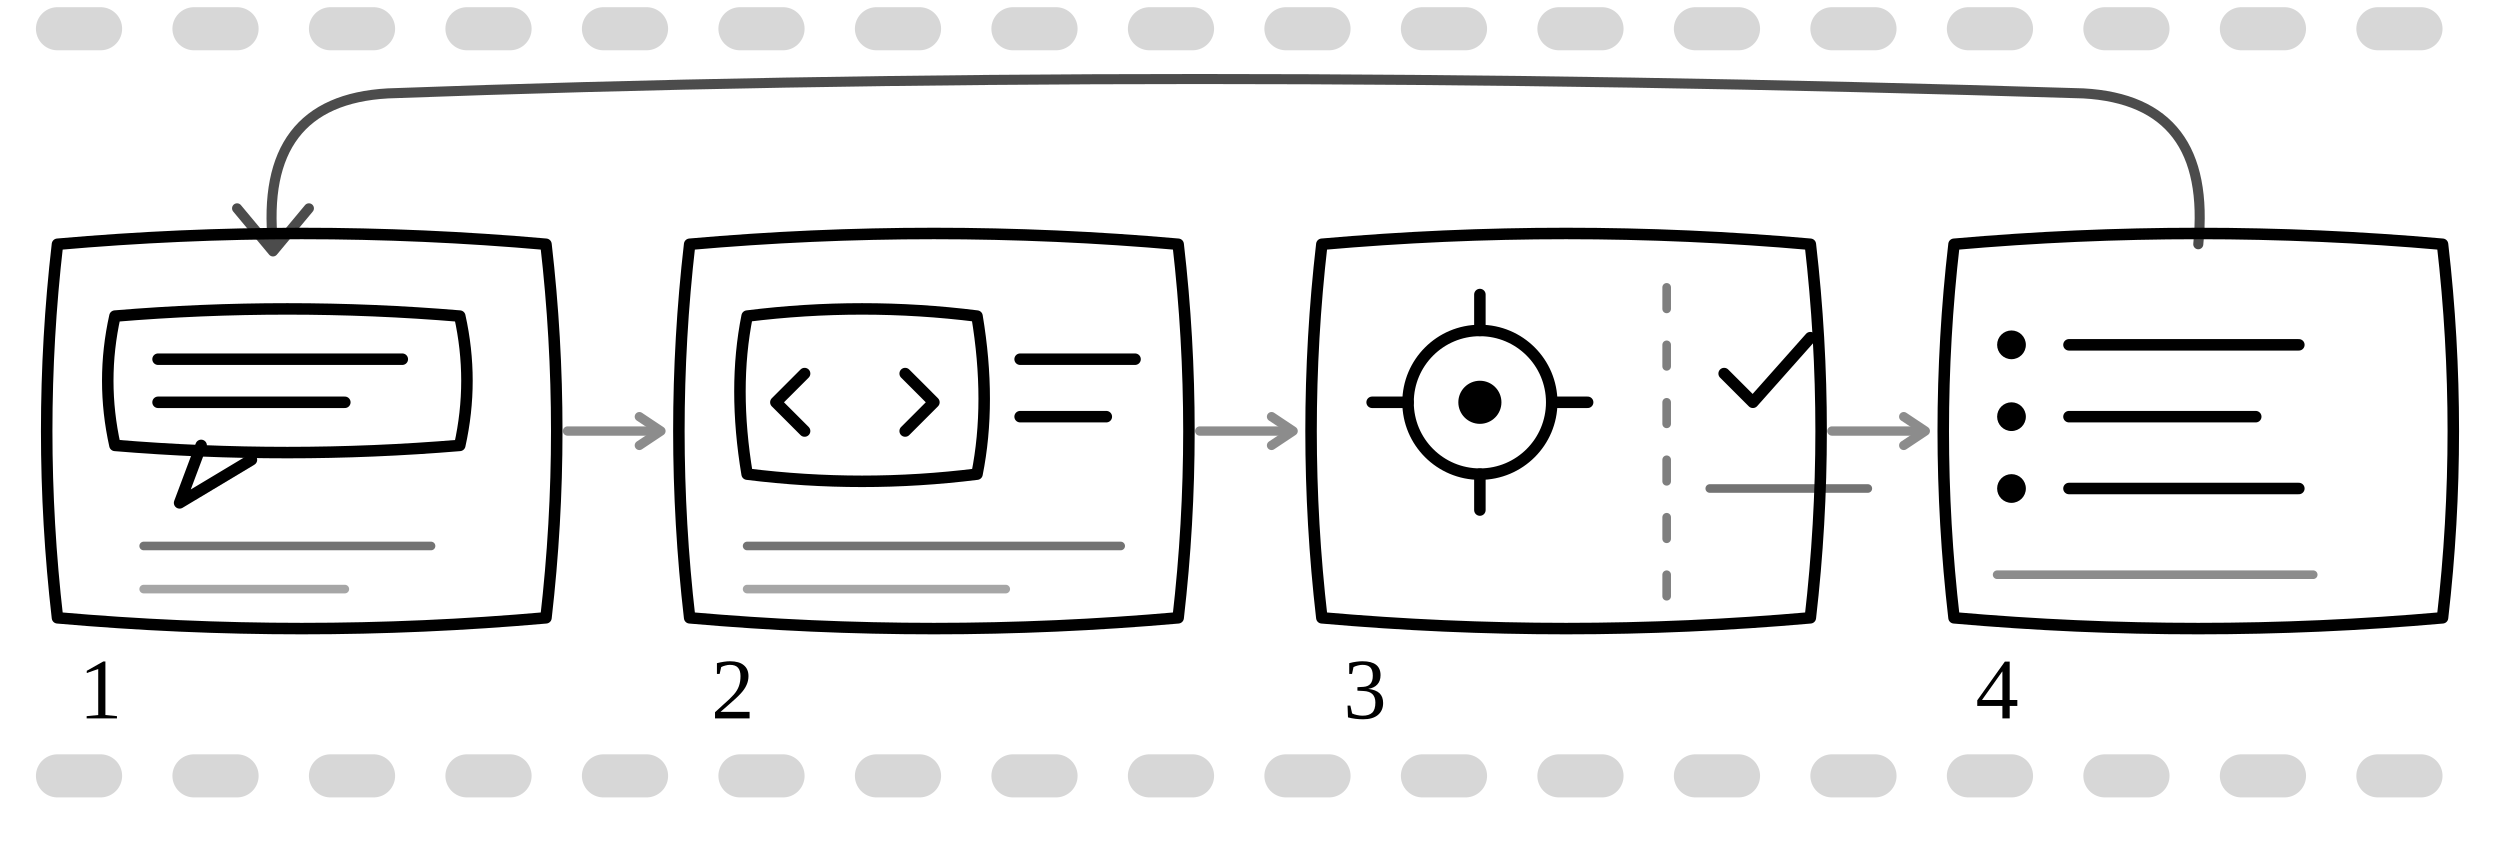
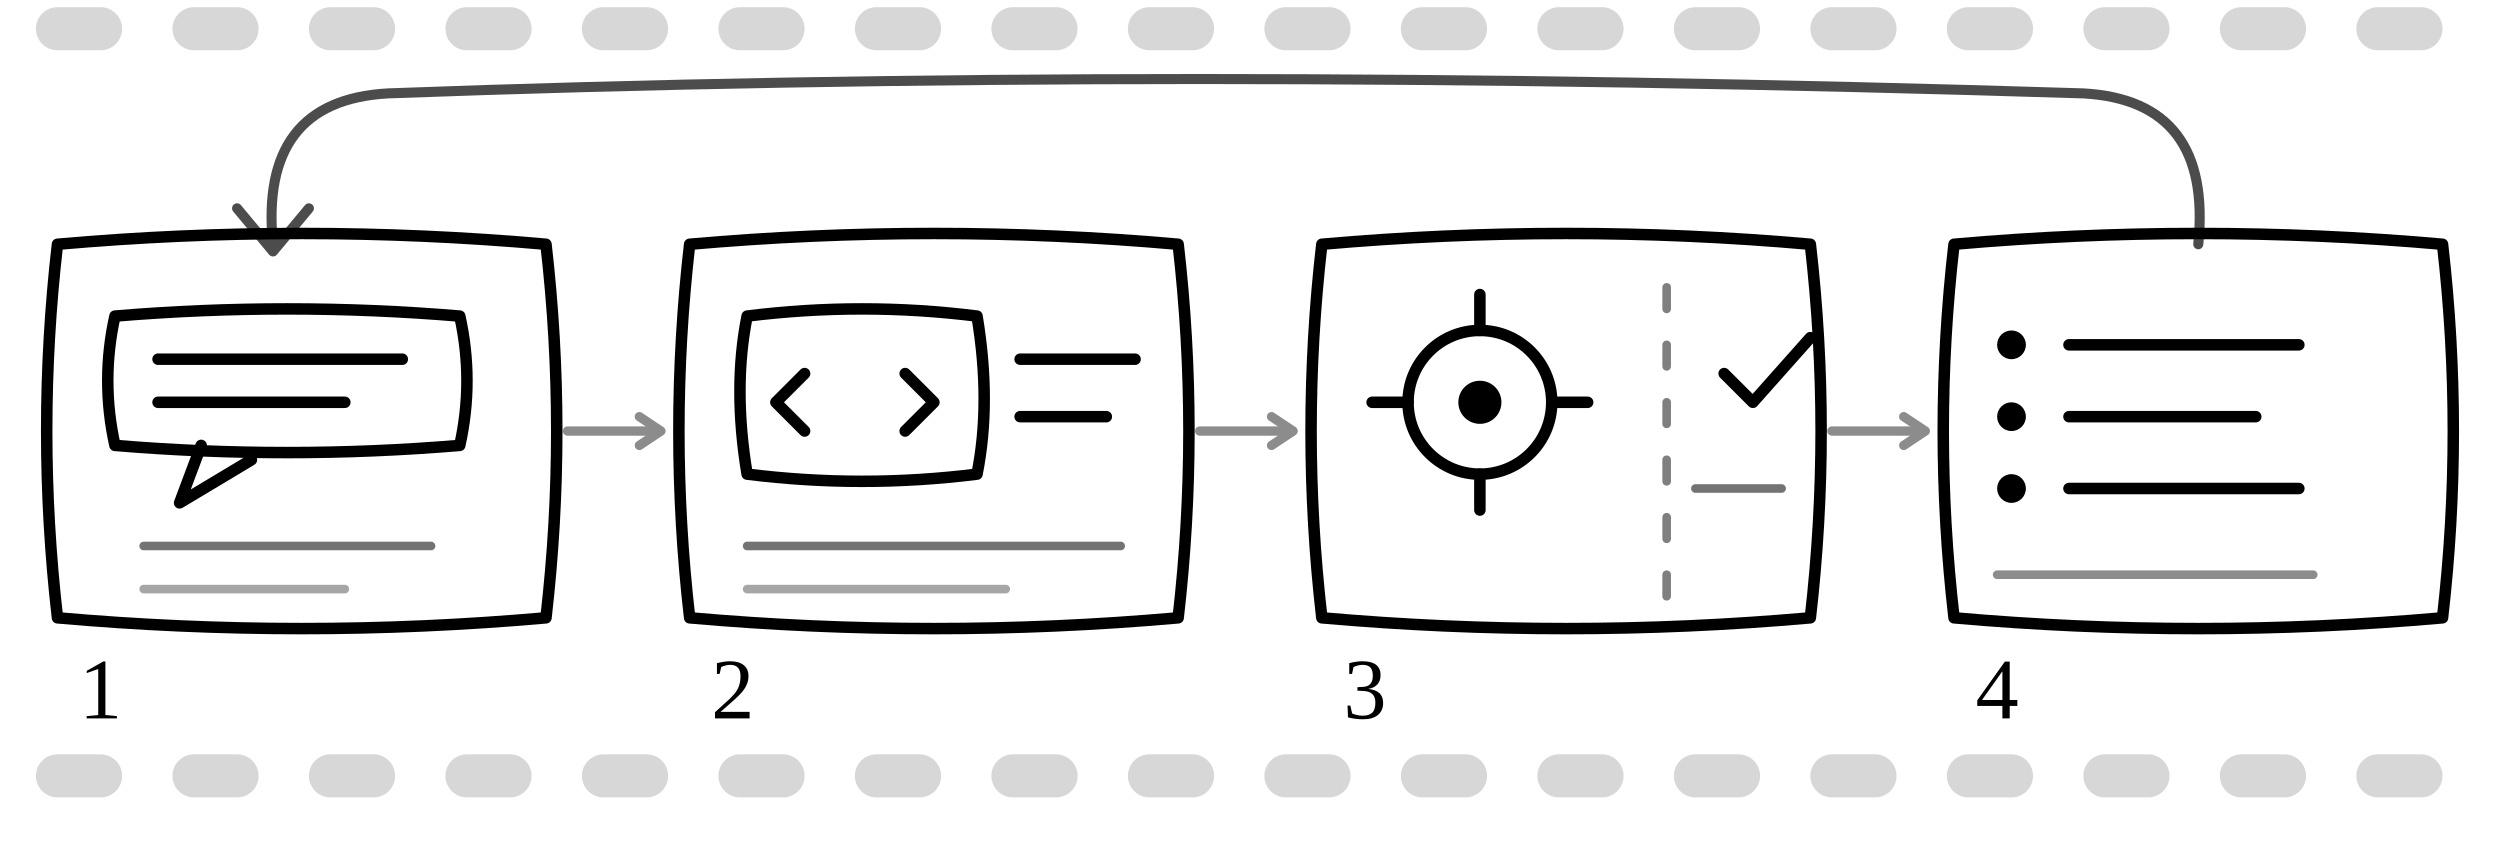
<svg class="a-turn seq" viewBox="0 0 348 118" fill="none" stroke="currentColor" stroke-width="1.6" stroke-linecap="round" stroke-linejoin="round">
  <g class="frame">
    <path d="M8 34q34-3 68 0q3 26 0 52q-34 3-68 0q-3-26 0-52" pathLength="100" />
    <path d="M16 44q24-2 48 0q2 9 0 18q-24 2-48 0q-2-9 0-18" pathLength="100" />
    <path d="M28 62l-3 8 10-6" pathLength="100" />
    <path d="M22 50h34" pathLength="100" />
    <path d="M22 56h26" pathLength="100" />
    <path d="M20 76h40" opacity=".55" stroke-width="1.2" pathLength="100" />
    <path d="M20 82h28" opacity=".35" stroke-width="1.2" pathLength="100" />
    <text class="frame-no" x="11" y="100" fill="currentColor" stroke="none">1</text>
  </g>
  <g class="frame">
    <path d="M96 34q34-3 68 0q3 26 0 52q-34 3-68 0q-3-26 0-52" pathLength="100" />
    <path d="M104 44q16-2 32 0q2 12 0 22q-16 2-32 0q-2-12 0-22" pathLength="100" />
    <path d="M112 52l-4 4 4 4" pathLength="100" />
    <path d="M126 52l4 4-4 4" pathLength="100" />
    <path d="M142 50h16" pathLength="100" />
    <path d="M142 58h12" pathLength="100" />
    <path d="M104 76h52" opacity=".55" stroke-width="1.2" pathLength="100" />
    <path d="M104 82h36" opacity=".35" stroke-width="1.2" pathLength="100" />
    <text class="frame-no" x="99" y="100" fill="currentColor" stroke="none">2</text>
  </g>
  <g class="frame">
    <path d="M184 34q34-3 68 0q3 26 0 52q-34 3-68 0q-3-26 0-52" pathLength="100" />
    <circle cx="206" cy="56" r="10" pathLength="100" />
    <circle cx="206" cy="56" r="3" fill="currentColor" stroke="none" />
    <path d="M206 41v5" pathLength="100" />
    <path d="M206 66v5" pathLength="100" />
    <path d="M191 56h5" pathLength="100" />
    <path d="M216 56h5" pathLength="100" />
    <path d="M232 40v44" opacity=".5" stroke-width="1.2" stroke-dasharray="3 5" />
    <path d="M240 52l4 4 8-9" pathLength="100" />
-     <path d="M238 68h22" opacity=".55" stroke-width="1.2" pathLength="100" />
+     <path d="M236 68h12" opacity=".55" stroke-width="1.2" pathLength="100" />
    <text class="frame-no" x="187" y="100" fill="currentColor" stroke="none">3</text>
  </g>
  <g class="frame">
    <path d="M272 34q34-3 68 0q3 26 0 52q-34 3-68 0q-3-26 0-52" pathLength="100" />
    <circle cx="280" cy="48" r="2" fill="currentColor" stroke="none" />
    <path d="M288 48h32" pathLength="100" />
    <circle cx="280" cy="58" r="2" fill="currentColor" stroke="none" />
    <path d="M288 58h26" pathLength="100" />
    <circle cx="280" cy="68" r="2" fill="currentColor" stroke="none" />
    <path d="M288 68h32" pathLength="100" />
    <path d="M278 80h44" opacity=".45" stroke-width="1.2" pathLength="100" />
    <text class="frame-no" x="275" y="100" fill="currentColor" stroke="none">4</text>
  </g>
  <g opacity=".45" stroke-width="1.3">
    <path d="M79 60h12" pathLength="100" />
    <path d="M89 58l3 2-3 2" pathLength="100" />
    <path d="M167 60h12" pathLength="100" />
    <path d="M177 58l3 2-3 2" pathLength="100" />
    <path d="M255 60h12" pathLength="100" />
    <path d="M265 58l3 2-3 2" pathLength="100" />
  </g>
  <g opacity=".7" stroke-width="1.4">
    <path d="M306 34q2-20-16-21q-128-4-236 0q-18 1-16 21" pathLength="100" />
    <path d="M33 29l5 6 5-6" pathLength="100" />
  </g>
  <g opacity=".16" stroke-width="6">
    <path d="M8 4h332" stroke-dasharray="6 13" />
    <path d="M8 108h332" stroke-dasharray="6 13" />
  </g>
</svg>
